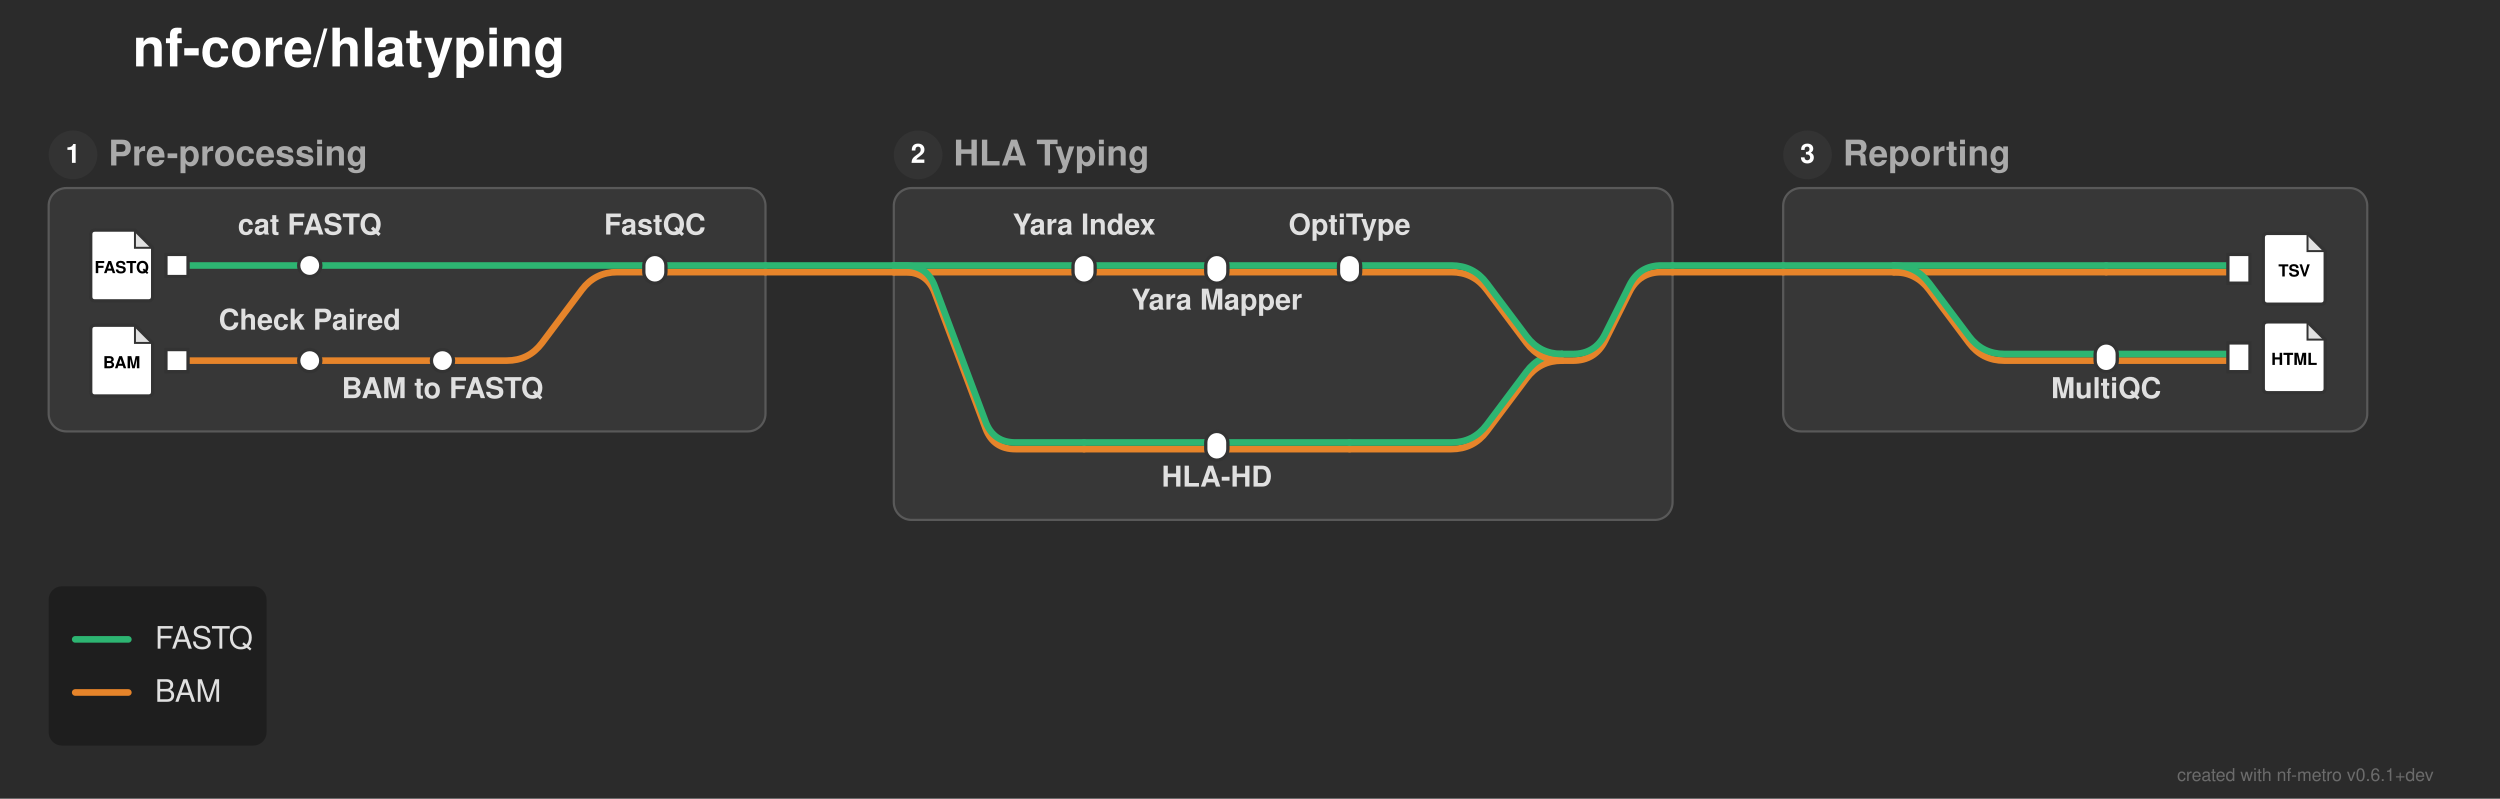
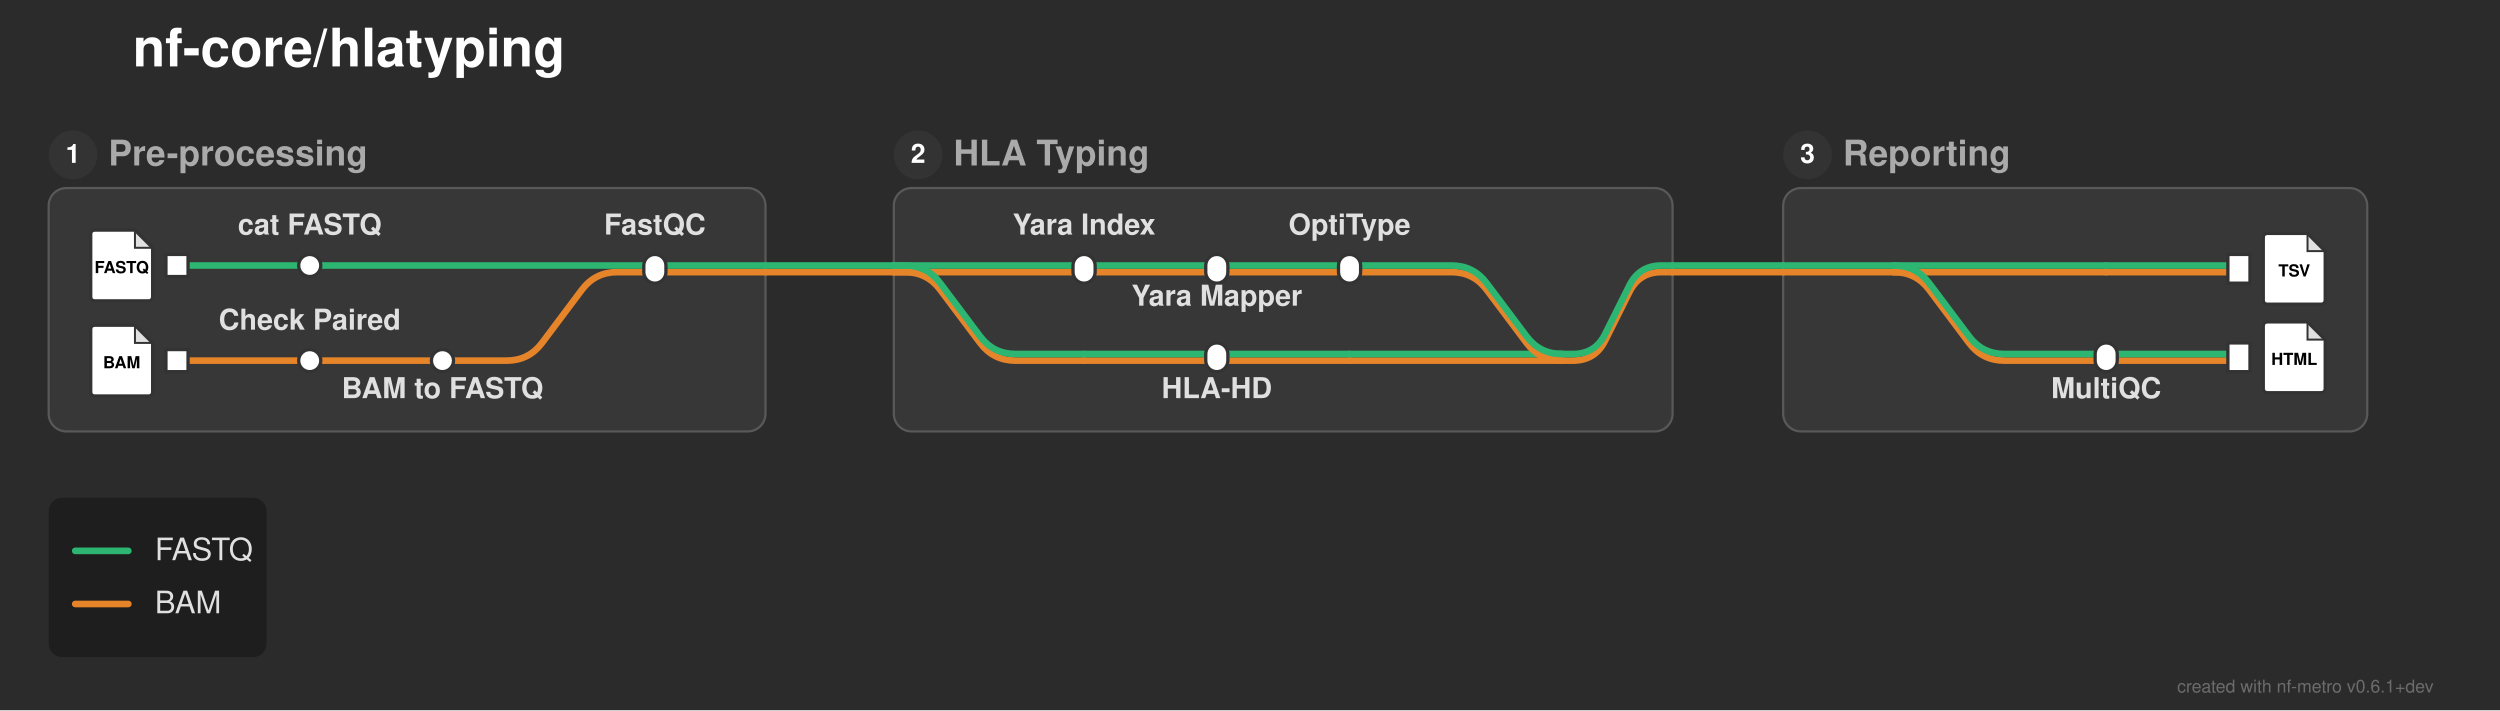
- <svg xmlns="http://www.w3.org/2000/svg" width="1130" height="361" viewBox="0 0 1130 361">
+ <svg xmlns="http://www.w3.org/2000/svg" width="1130" height="321" viewBox="0 0 1130 321">
  <defs>
</defs>
-   <rect x="0" y="0" width="1130" height="361" fill="#2b2b2b" />
+   <rect x="0" y="0" width="1130" height="321" fill="#2b2b2b" />
  <text x="60.0" y="30.0" font-size="24.0" fill="#ffffff" font-family="'Helvetica Neue', Helvetica, Arial, sans-serif" font-weight="bold" class="nf-metro-title">nf-core/hlatyping</text>
  <rect x="22.0" y="85.0" width="324.0" height="110.0" rx="8" ry="8" fill="#373737" stroke="#595959" stroke-width="1.0" />
  <circle cx="33.0" cy="70.0" r="11" fill="#333333" class="nf-metro-section-num-circle" />
  <text x="33.0" y="70.0" font-size="12" fill="#ffffff" font-family="'Helvetica Neue', Helvetica, Arial, sans-serif" font-weight="bold" text-anchor="middle" dy="0.3em">1</text>
  <text x="49.0" y="70.0" font-size="16.0" fill="#aaaaaa" font-family="'Helvetica Neue', Helvetica, Arial, sans-serif" font-weight="bold" dy="0.3em" class="nf-metro-section-label">Pre-processing</text>
-   <rect x="404.0" y="85.0" width="352.0" height="150.0" rx="8" ry="8" fill="#373737" stroke="#595959" stroke-width="1.0" />
+   <rect x="404.0" y="85.0" width="352.0" height="110.0" rx="8" ry="8" fill="#373737" stroke="#595959" stroke-width="1.0" />
  <circle cx="415.0" cy="70.0" r="11" fill="#333333" class="nf-metro-section-num-circle" />
  <text x="415.0" y="70.0" font-size="12" fill="#ffffff" font-family="'Helvetica Neue', Helvetica, Arial, sans-serif" font-weight="bold" text-anchor="middle" dy="0.3em">2</text>
  <text x="431.0" y="70.0" font-size="16.0" fill="#aaaaaa" font-family="'Helvetica Neue', Helvetica, Arial, sans-serif" font-weight="bold" dy="0.3em" class="nf-metro-section-label">HLA Typing</text>
  <rect x="806.0" y="85.0" width="264.0" height="110.0" rx="8" ry="8" fill="#373737" stroke="#595959" stroke-width="1.0" />
  <circle cx="817.0" cy="70.0" r="11" fill="#333333" class="nf-metro-section-num-circle" />
  <text x="817.0" y="70.0" font-size="12" fill="#ffffff" font-family="'Helvetica Neue', Helvetica, Arial, sans-serif" font-weight="bold" text-anchor="middle" dy="0.3em">3</text>
  <text x="833.0" y="70.0" font-size="16.0" fill="#aaaaaa" font-family="'Helvetica Neue', Helvetica, Arial, sans-serif" font-weight="bold" dy="0.3em" class="nf-metro-section-label">Reporting</text>
-   <path d="M490.0,203.0 L550.0,203.0" stroke="#e6842a" stroke-width="3.0" stroke-linecap="round" />
-   <path d="M550.0,203.0 L610.0,203.0" stroke="#e6842a" stroke-width="3.0" stroke-linecap="round" />
-   <path d="M610.0,203.0 L656.0,203.0 Q666.0,203.0,672.0,195.0 L690.0,171.0 Q696.0,163.0,706.0,163.0 L706.0,163.0" stroke="#e6842a" stroke-width="3.0" fill="none" stroke-linecap="round" stroke-linejoin="round" />
-   <path d="M490.0,200.0 L550.0,200.0" stroke="#2db572" stroke-width="3.0" stroke-linecap="round" />
-   <path d="M550.0,200.0 L610.0,200.0" stroke="#2db572" stroke-width="3.0" stroke-linecap="round" />
-   <path d="M610.0,200.0 L656.0,200.0 Q666.0,200.0,672.0,192.0 L690.0,168.0 Q696.0,160.0,706.0,160.0 L706.0,160.0" stroke="#2db572" stroke-width="3.0" fill="none" stroke-linecap="round" stroke-linejoin="round" />
  <path d="M80.0,163.0 L140.0,163.0" stroke="#e6842a" stroke-width="3.0" stroke-linecap="round" />
  <path d="M140.0,163.0 L200.0,163.0" stroke="#e6842a" stroke-width="3.0" stroke-linecap="round" />
  <path d="M200.0,163.0 L229.0,163.0 Q239.0,163.0,245.0,155.0 L263.0,131.0 Q269.0,123.0,279.0,123.0 L296.0,123.0" stroke="#e6842a" stroke-width="3.0" fill="none" stroke-linecap="round" stroke-linejoin="round" />
+   <path d="M490.0,163.0 L550.0,163.0" stroke="#e6842a" stroke-width="3.0" stroke-linecap="round" />
+   <path d="M550.0,163.0 L610.0,163.0" stroke="#e6842a" stroke-width="3.0" stroke-linecap="round" />
+   <path d="M610.0,163.0 L706.0,163.0" stroke="#e6842a" stroke-width="3.0" stroke-linecap="round" />
  <path d="M952.0,163.0 L1012.0,163.0" stroke="#e6842a" stroke-width="3.0" stroke-linecap="round" />
  <path d="M706.0,163.0 L711.0,163.0 Q721.0,163.0,725.472,154.056 L736.528,131.944 Q741.0,123.0,751.0,123.0 L756.0,123.0" stroke="#e6842a" stroke-width="3.0" fill="none" stroke-linecap="round" stroke-linejoin="round" />
+   <path d="M490.0,160.0 L550.0,160.0" stroke="#2db572" stroke-width="3.0" stroke-linecap="round" />
+   <path d="M550.0,160.0 L610.0,160.0" stroke="#2db572" stroke-width="3.0" stroke-linecap="round" />
+   <path d="M610.0,160.0 L706.0,160.0" stroke="#2db572" stroke-width="3.0" stroke-linecap="round" />
  <path d="M952.0,160.0 L1012.0,160.0" stroke="#2db572" stroke-width="3.0" stroke-linecap="round" />
  <path d="M706.0,160.0 L711.0,160.0 Q721.0,160.0,725.472,151.056 L736.528,128.944 Q741.0,120.0,751.0,120.0 L756.0,120.0" stroke="#2db572" stroke-width="3.0" fill="none" stroke-linecap="round" stroke-linejoin="round" />
  <path d="M490.0,123.0 L550.0,123.0" stroke="#e6842a" stroke-width="3.0" stroke-linecap="round" />
  <path d="M550.0,123.0 L610.0,123.0" stroke="#e6842a" stroke-width="3.0" stroke-linecap="round" />
  <path d="M610.0,123.0 L656.0,123.0 Q666.0,123.0,672.0,131.0 L690.0,155.0 Q696.0,163.0,706.0,163.0 L706.0,163.0" stroke="#e6842a" stroke-width="3.0" fill="none" stroke-linecap="round" stroke-linejoin="round" />
  <path d="M856.0,123.0 L952.0,123.0" stroke="#e6842a" stroke-width="3.0" stroke-linecap="round" />
  <path d="M952.0,123.0 L1012.0,123.0" stroke="#e6842a" stroke-width="3.0" stroke-linecap="round" />
  <path d="M856.0,123.0 L856.0,123.0 Q866.0,123.0,872.0,131.0 L890.0,155.0 Q896.0,163.0,906.0,163.0 L952.0,163.0" stroke="#e6842a" stroke-width="3.0" fill="none" stroke-linecap="round" stroke-linejoin="round" />
  <path d="M296.0,123.0 L346.0,123.0" stroke="#e6842a" stroke-width="3.0" stroke-linecap="round" />
  <path d="M404.0,123.0 L490.0,123.0" stroke="#e6842a" stroke-width="3.0" stroke-linecap="round" />
-   <path d="M404.0,123.0 L409.0,123.0 Q419.0,123.0,422.511,132.363 L445.489,193.637 Q449.0,203.0,459.0,203.0 L490.0,203.0" stroke="#e6842a" stroke-width="3.0" fill="none" stroke-linecap="round" stroke-linejoin="round" />
+   <path d="M404.0,123.0 L409.0,123.0 Q419.0,123.0,425.0,131.0 L443.0,155.0 Q449.0,163.0,459.0,163.0 L490.0,163.0" stroke="#e6842a" stroke-width="3.0" fill="none" stroke-linecap="round" stroke-linejoin="round" />
  <path d="M806.0,123.0 L856.0,123.0" stroke="#e6842a" stroke-width="3.0" stroke-linecap="round" />
  <path d="M346.0,123.0 L404.0,123.0" stroke="#e6842a" stroke-width="3.0" stroke-linecap="round" />
  <path d="M756.0,123.0 L806.0,123.0" stroke="#e6842a" stroke-width="3.0" stroke-linecap="round" />
  <path d="M80.0,120.0 L140.0,120.0" stroke="#2db572" stroke-width="3.0" stroke-linecap="round" />
  <path d="M140.0,120.0 L296.0,120.0" stroke="#2db572" stroke-width="3.0" stroke-linecap="round" />
  <path d="M490.0,120.0 L550.0,120.0" stroke="#2db572" stroke-width="3.0" stroke-linecap="round" />
  <path d="M550.0,120.0 L610.0,120.0" stroke="#2db572" stroke-width="3.0" stroke-linecap="round" />
  <path d="M610.0,120.0 L656.0,120.0 Q666.0,120.0,672.0,128.0 L690.0,152.0 Q696.0,160.0,706.0,160.0 L706.0,160.0" stroke="#2db572" stroke-width="3.0" fill="none" stroke-linecap="round" stroke-linejoin="round" />
  <path d="M856.0,120.0 L952.0,120.0" stroke="#2db572" stroke-width="3.0" stroke-linecap="round" />
  <path d="M952.0,120.0 L1012.0,120.0" stroke="#2db572" stroke-width="3.0" stroke-linecap="round" />
  <path d="M856.0,120.0 L856.0,120.0 Q866.0,120.0,872.0,128.0 L890.0,152.0 Q896.0,160.0,906.0,160.0 L952.0,160.0" stroke="#2db572" stroke-width="3.0" fill="none" stroke-linecap="round" stroke-linejoin="round" />
  <path d="M296.0,120.0 L346.0,120.0" stroke="#2db572" stroke-width="3.0" stroke-linecap="round" />
  <path d="M404.0,120.0 L490.0,120.0" stroke="#2db572" stroke-width="3.0" stroke-linecap="round" />
-   <path d="M404.0,120.0 L409.0,120.0 Q419.0,120.0,422.511,129.363 L445.489,190.637 Q449.0,200.0,459.0,200.0 L490.0,200.0" stroke="#2db572" stroke-width="3.0" fill="none" stroke-linecap="round" stroke-linejoin="round" />
+   <path d="M404.0,120.0 L409.0,120.0 Q419.0,120.0,425.0,128.0 L443.0,152.0 Q449.0,160.0,459.0,160.0 L490.0,160.0" stroke="#2db572" stroke-width="3.0" fill="none" stroke-linecap="round" stroke-linejoin="round" />
  <path d="M806.0,120.0 L856.0,120.0" stroke="#2db572" stroke-width="3.0" stroke-linecap="round" />
  <path d="M346.0,120.0 L404.0,120.0" stroke="#2db572" stroke-width="3.0" stroke-linecap="round" />
  <path d="M756.0,120.0 L806.0,120.0" stroke="#2db572" stroke-width="3.0" stroke-linecap="round" />
  <rect x="75.0" y="115.0" width="10.0" height="10.0" fill="#ffffff" stroke="#333333" stroke-width="1.5" />
  <path d="M43.0,104.0 L61.0,104.0 L69.0,112.0 L69.0,134.0 Q69.0,136.0,67.0,136.0 L43.0,136.0 Q41.0,136.0,41.0,134.0 L41.0,106.0 Q41.0,104.0,43.0,104.0 Z" fill="#ffffff" stroke="#333333" stroke-width="1.5" stroke-linejoin="round" />
  <path d="M61.0,104.0 L61.0,112.0 L69.0,112.0 Z" fill="#333333" opacity="0.15" stroke="none" />
  <path d="M61.0,104.0 L61.0,112.0 L69.0,112.0" fill="none" stroke="#333333" stroke-width="0.9" />
  <text x="55.0" y="121.2" font-size="7.5" fill="#000000" font-family="'Helvetica Neue', Helvetica, Arial, sans-serif" font-weight="bold" text-anchor="middle" dy="0.3em">FASTQ</text>
  <rect x="75.0" y="158.0" width="10.0" height="10.0" fill="#ffffff" stroke="#333333" stroke-width="1.5" />
  <path d="M43.0,147.0 L61.0,147.0 L69.0,155.0 L69.0,177.0 Q69.0,179.0,67.0,179.0 L43.0,179.0 Q41.0,179.0,41.0,177.0 L41.0,149.0 Q41.0,147.0,43.0,147.0 Z" fill="#ffffff" stroke="#333333" stroke-width="1.5" stroke-linejoin="round" />
  <path d="M61.0,147.0 L61.0,155.0 L69.0,155.0 Z" fill="#333333" opacity="0.15" stroke="none" />
  <path d="M61.0,147.0 L61.0,155.0 L69.0,155.0" fill="none" stroke="#333333" stroke-width="0.9" />
  <text x="55.0" y="164.2" font-size="7.5" fill="#000000" font-family="'Helvetica Neue', Helvetica, Arial, sans-serif" font-weight="bold" text-anchor="middle" dy="0.3em">BAM</text>
  <rect x="135.0" y="115.0" width="10.0" height="10.0" rx="5.0" ry="5.0" fill="#ffffff" stroke="#333333" stroke-width="1.5" />
  <rect x="135.0" y="158.0" width="10.0" height="10.0" rx="5.0" ry="5.0" fill="#ffffff" stroke="#333333" stroke-width="1.5" />
  <rect x="195.0" y="158.0" width="10.0" height="10.0" rx="5.0" ry="5.0" fill="#ffffff" stroke="#333333" stroke-width="1.5" />
  <rect x="291.0" y="115.0" width="10.0" height="13.0" rx="5.0" ry="5.0" fill="#ffffff" stroke="#333333" stroke-width="1.5" />
  <rect x="485.0" y="115.0" width="10.0" height="13.0" rx="5.0" ry="5.0" fill="#ffffff" stroke="#333333" stroke-width="1.5" />
  <rect x="545.0" y="115.0" width="10.0" height="13.0" rx="5.0" ry="5.0" fill="#ffffff" stroke="#333333" stroke-width="1.5" />
  <rect x="605.0" y="115.0" width="10.0" height="13.0" rx="5.0" ry="5.0" fill="#ffffff" stroke="#333333" stroke-width="1.5" />
-   <rect x="545.0" y="195.0" width="10.0" height="13.0" rx="5.0" ry="5.0" fill="#ffffff" stroke="#333333" stroke-width="1.5" />
+   <rect x="545.0" y="155.0" width="10.0" height="13.0" rx="5.0" ry="5.0" fill="#ffffff" stroke="#333333" stroke-width="1.5" />
  <rect x="1007.0" y="115.0" width="10.0" height="13.0" fill="#ffffff" stroke="#333333" stroke-width="1.5" />
  <path d="M1025.0,105.5 L1043.0,105.5 L1051.0,113.5 L1051.0,135.5 Q1051.0,137.5,1049.0,137.5 L1025.0,137.5 Q1023.0,137.5,1023.0,135.5 L1023.0,107.5 Q1023.0,105.5,1025.0,105.5 Z" fill="#ffffff" stroke="#333333" stroke-width="1.5" stroke-linejoin="round" />
  <path d="M1043.0,105.5 L1043.0,113.5 L1051.0,113.5 Z" fill="#333333" opacity="0.15" stroke="none" />
  <path d="M1043.0,105.5 L1043.0,113.5 L1051.0,113.5" fill="none" stroke="#333333" stroke-width="0.9" />
  <text x="1037.0" y="122.7" font-size="7.5" fill="#000000" font-family="'Helvetica Neue', Helvetica, Arial, sans-serif" font-weight="bold" text-anchor="middle" dy="0.3em">TSV</text>
  <rect x="947.0" y="155.0" width="10.0" height="13.0" rx="5.0" ry="5.0" fill="#ffffff" stroke="#333333" stroke-width="1.5" />
  <rect x="1007.0" y="155.0" width="10.0" height="13.0" fill="#ffffff" stroke="#333333" stroke-width="1.5" />
  <path d="M1025.0,145.5 L1043.0,145.5 L1051.0,153.5 L1051.0,175.5 Q1051.0,177.5,1049.0,177.5 L1025.0,177.5 Q1023.0,177.5,1023.0,175.5 L1023.0,147.5 Q1023.0,145.5,1025.0,145.5 Z" fill="#ffffff" stroke="#333333" stroke-width="1.5" stroke-linejoin="round" />
  <path d="M1043.0,145.5 L1043.0,153.5 L1051.0,153.5 Z" fill="#333333" opacity="0.15" stroke="none" />
  <path d="M1043.0,145.5 L1043.0,153.5 L1051.0,153.5" fill="none" stroke="#333333" stroke-width="0.9" />
  <text x="1037.0" y="162.7" font-size="7.5" fill="#000000" font-family="'Helvetica Neue', Helvetica, Arial, sans-serif" font-weight="bold" text-anchor="middle" dy="0.3em">HTML</text>
  <text x="490.0" y="106.0" font-size="13.0" fill="#e0e0e0" font-family="'Helvetica Neue', Helvetica, Arial, sans-serif" font-weight="bold" text-anchor="middle" dominant-baseline="auto">Yara Index</text>
-   <text x="550.0" y="134.0" font-size="13.0" fill="#e0e0e0" font-family="'Helvetica Neue', Helvetica, Arial, sans-serif" font-weight="bold" text-anchor="middle" dominant-baseline="hanging">Yara Mapper</text>
+   <text x="550.0" y="132.2" font-size="13.0" fill="#e0e0e0" font-family="'Helvetica Neue', Helvetica, Arial, sans-serif" font-weight="bold" text-anchor="middle" dominant-baseline="hanging">Yara Mapper</text>
  <text x="140.0" y="106.0" font-size="13.0" fill="#e0e0e0" font-family="'Helvetica Neue', Helvetica, Arial, sans-serif" font-weight="bold" text-anchor="middle" dominant-baseline="auto">cat FASTQ</text>
-   <text x="550.0" y="214.0" font-size="13.0" fill="#e0e0e0" font-family="'Helvetica Neue', Helvetica, Arial, sans-serif" font-weight="bold" text-anchor="middle" dominant-baseline="hanging">HLA-HD</text>
+   <text x="550.0" y="174.0" font-size="13.0" fill="#e0e0e0" font-family="'Helvetica Neue', Helvetica, Arial, sans-serif" font-weight="bold" text-anchor="middle" dominant-baseline="hanging">HLA-HD</text>
  <text x="140.0" y="149.0" font-size="13.0" fill="#e0e0e0" font-family="'Helvetica Neue', Helvetica, Arial, sans-serif" font-weight="bold" text-anchor="middle" dominant-baseline="auto">Check Paired</text>
  <text x="952.0" y="174.0" font-size="13.0" fill="#e0e0e0" font-family="'Helvetica Neue', Helvetica, Arial, sans-serif" font-weight="bold" text-anchor="middle" dominant-baseline="hanging">MultiQC</text>
  <text x="610.0" y="106.0" font-size="13.0" fill="#e0e0e0" font-family="'Helvetica Neue', Helvetica, Arial, sans-serif" font-weight="bold" text-anchor="middle" dominant-baseline="auto">OptiType</text>
  <text x="200.0" y="174.0" font-size="13.0" fill="#e0e0e0" font-family="'Helvetica Neue', Helvetica, Arial, sans-serif" font-weight="bold" text-anchor="middle" dominant-baseline="hanging">BAM to FASTQ</text>
  <text x="296.0" y="106.0" font-size="13.0" fill="#e0e0e0" font-family="'Helvetica Neue', Helvetica, Arial, sans-serif" font-weight="bold" text-anchor="middle" dominant-baseline="auto">FastQC</text>
-   <rect x="22.0" y="265.0" width="98.5" height="72.0" rx="6" ry="6" fill="rgba(0, 0, 0, 0.3)" />
-   <path d="M34.0,289.0 L58.0,289.0" stroke="#2db572" stroke-width="3.0" stroke-linecap="round" />
-   <text x="70.0" y="289.0" font-size="14.0" fill="#e0e0e0" font-family="'Helvetica Neue', Helvetica, Arial, sans-serif" dy="0.3em">FASTQ</text>
-   <path d="M34.0,313.0 L58.0,313.0" stroke="#e6842a" stroke-width="3.0" stroke-linecap="round" />
-   <text x="70.0" y="313.0" font-size="14.0" fill="#e0e0e0" font-family="'Helvetica Neue', Helvetica, Arial, sans-serif" dy="0.3em">BAM</text>
-   <text x="1100.0" y="353.0" font-size="8" fill="rgba(150, 150, 150, 0.6)" font-family="'Helvetica Neue', Helvetica, Arial, sans-serif" text-anchor="end">created with nf-metro v0.6.1+dev</text>
+   <rect x="22.0" y="225.0" width="98.5" height="72.0" rx="6" ry="6" fill="rgba(0, 0, 0, 0.3)" />
+   <path d="M34.0,249.0 L58.0,249.0" stroke="#2db572" stroke-width="3.0" stroke-linecap="round" />
+   <text x="70.0" y="249.0" font-size="14.0" fill="#e0e0e0" font-family="'Helvetica Neue', Helvetica, Arial, sans-serif" dy="0.3em">FASTQ</text>
+   <path d="M34.0,273.0 L58.0,273.0" stroke="#e6842a" stroke-width="3.0" stroke-linecap="round" />
+   <text x="70.0" y="273.0" font-size="14.0" fill="#e0e0e0" font-family="'Helvetica Neue', Helvetica, Arial, sans-serif" dy="0.3em">BAM</text>
+   <text x="1100.0" y="313.0" font-size="8" fill="rgba(150, 150, 150, 0.6)" font-family="'Helvetica Neue', Helvetica, Arial, sans-serif" text-anchor="end">created with nf-metro v0.6.1+dev</text>
</svg>
